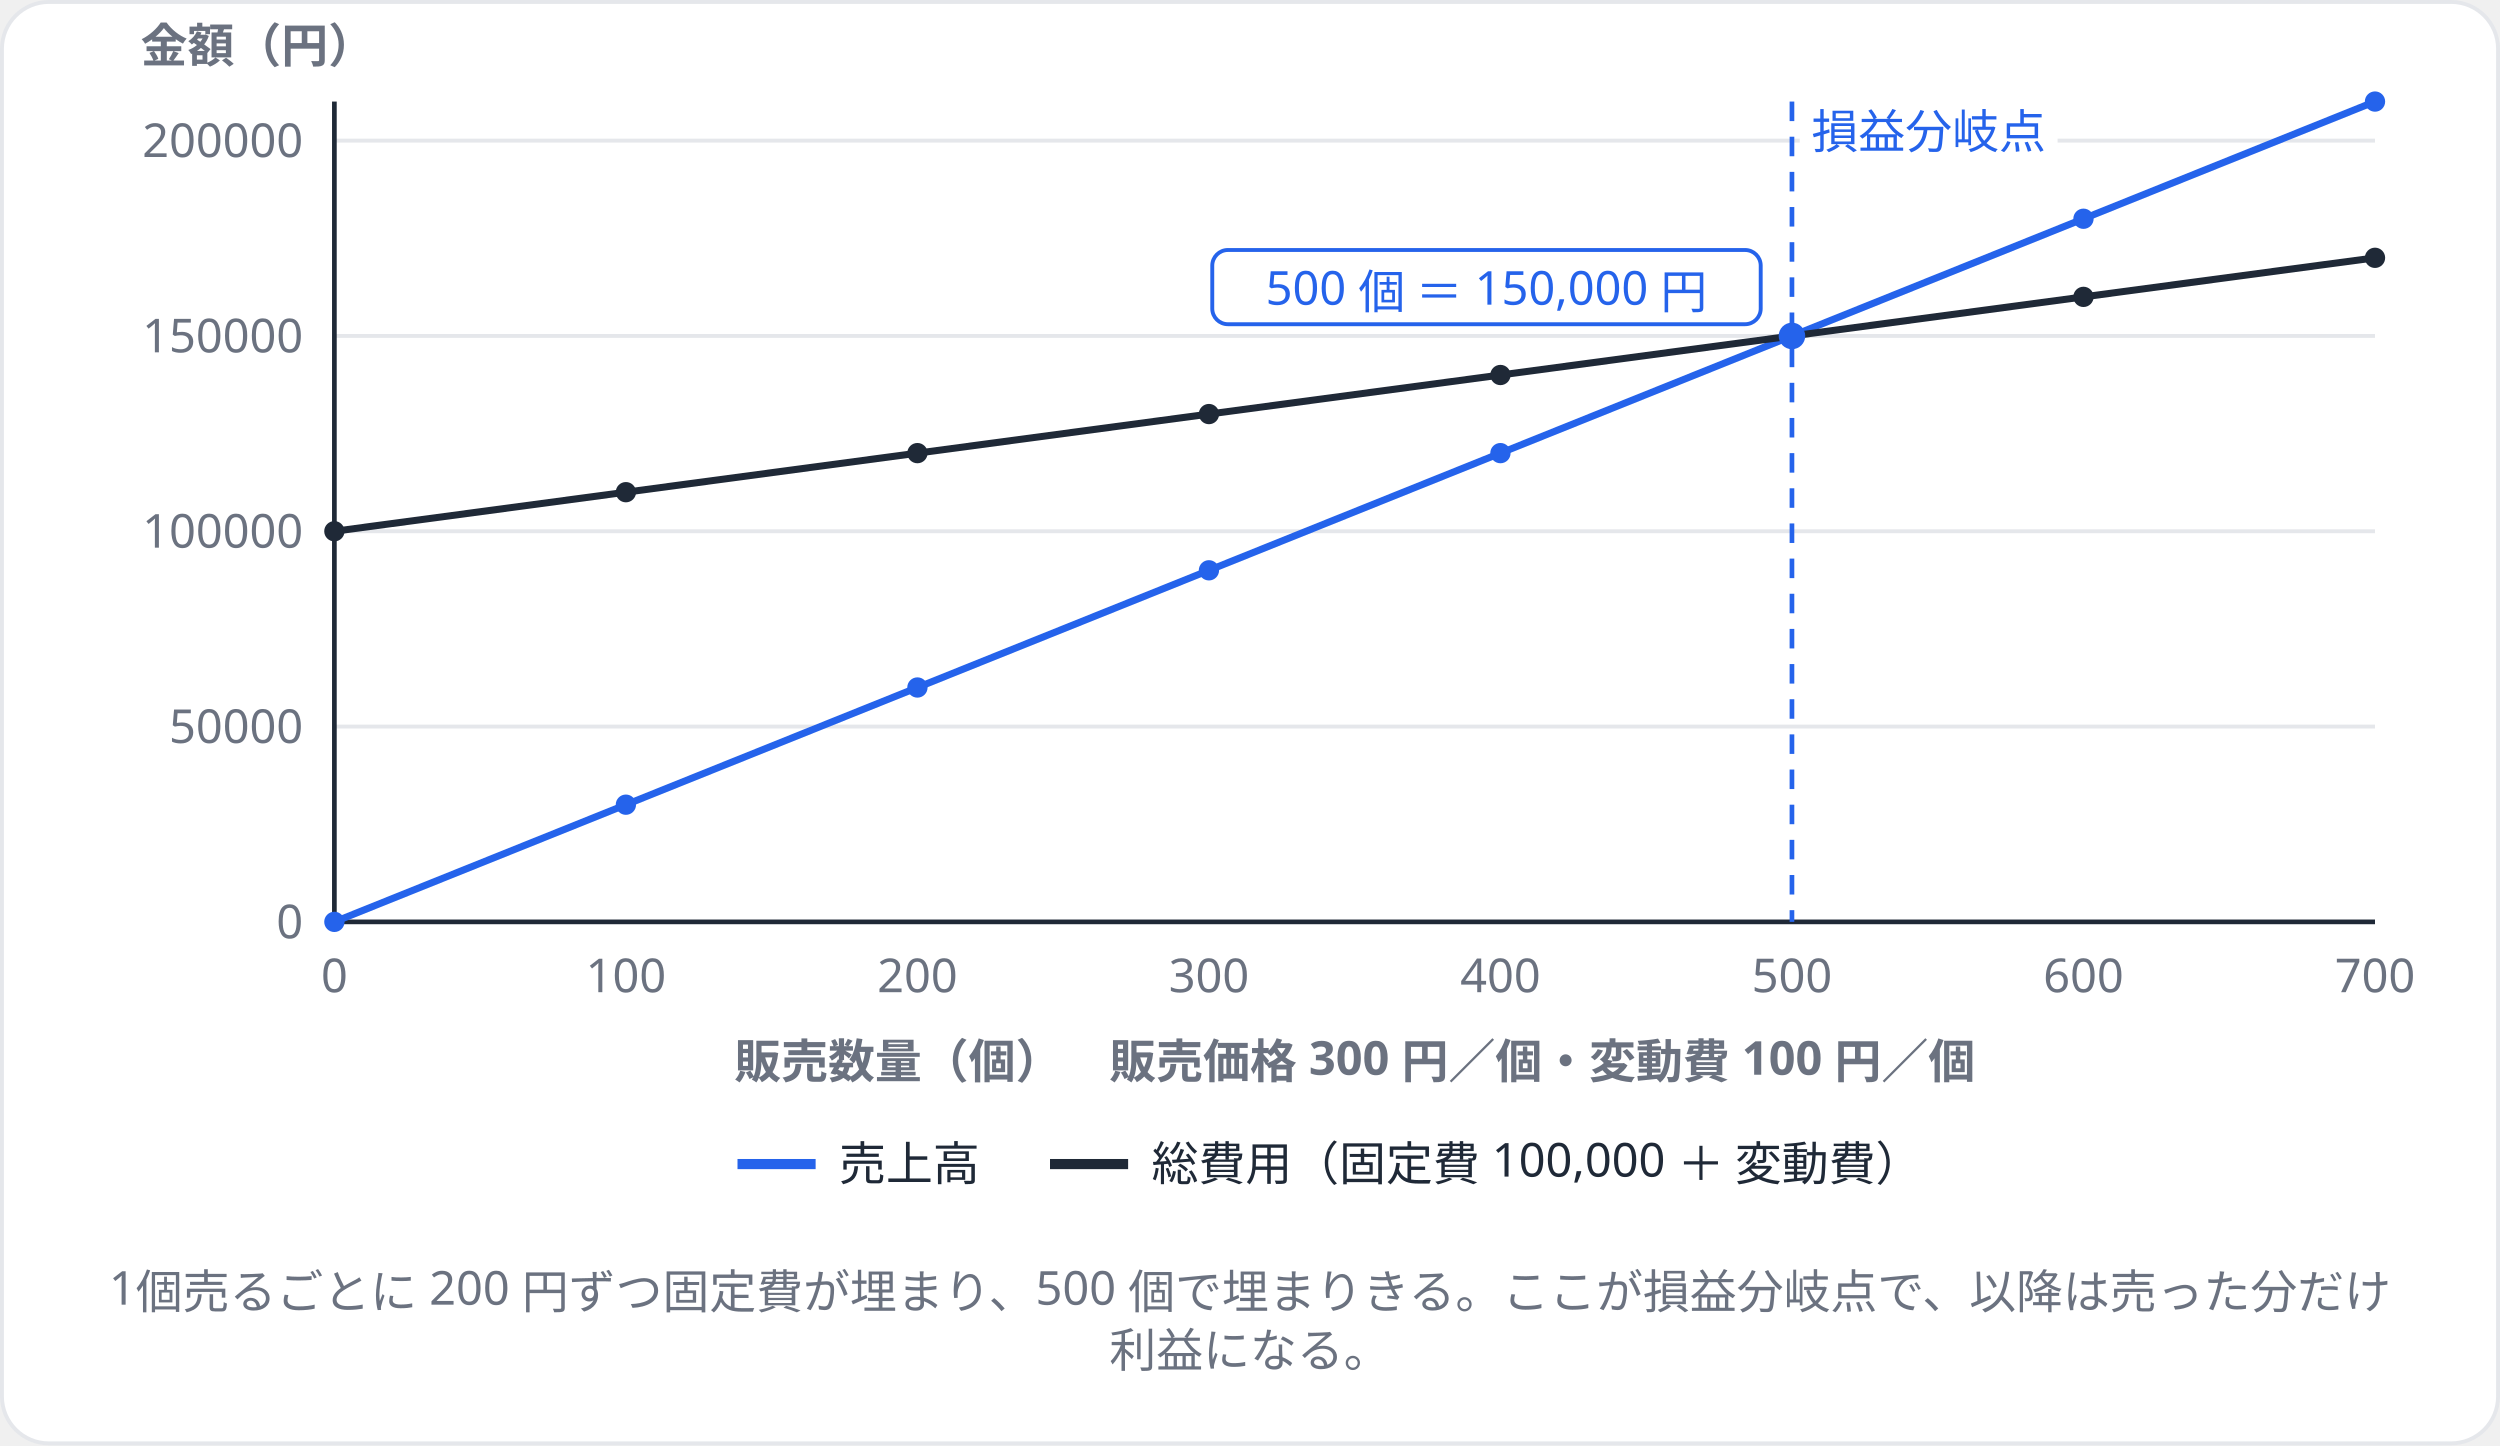
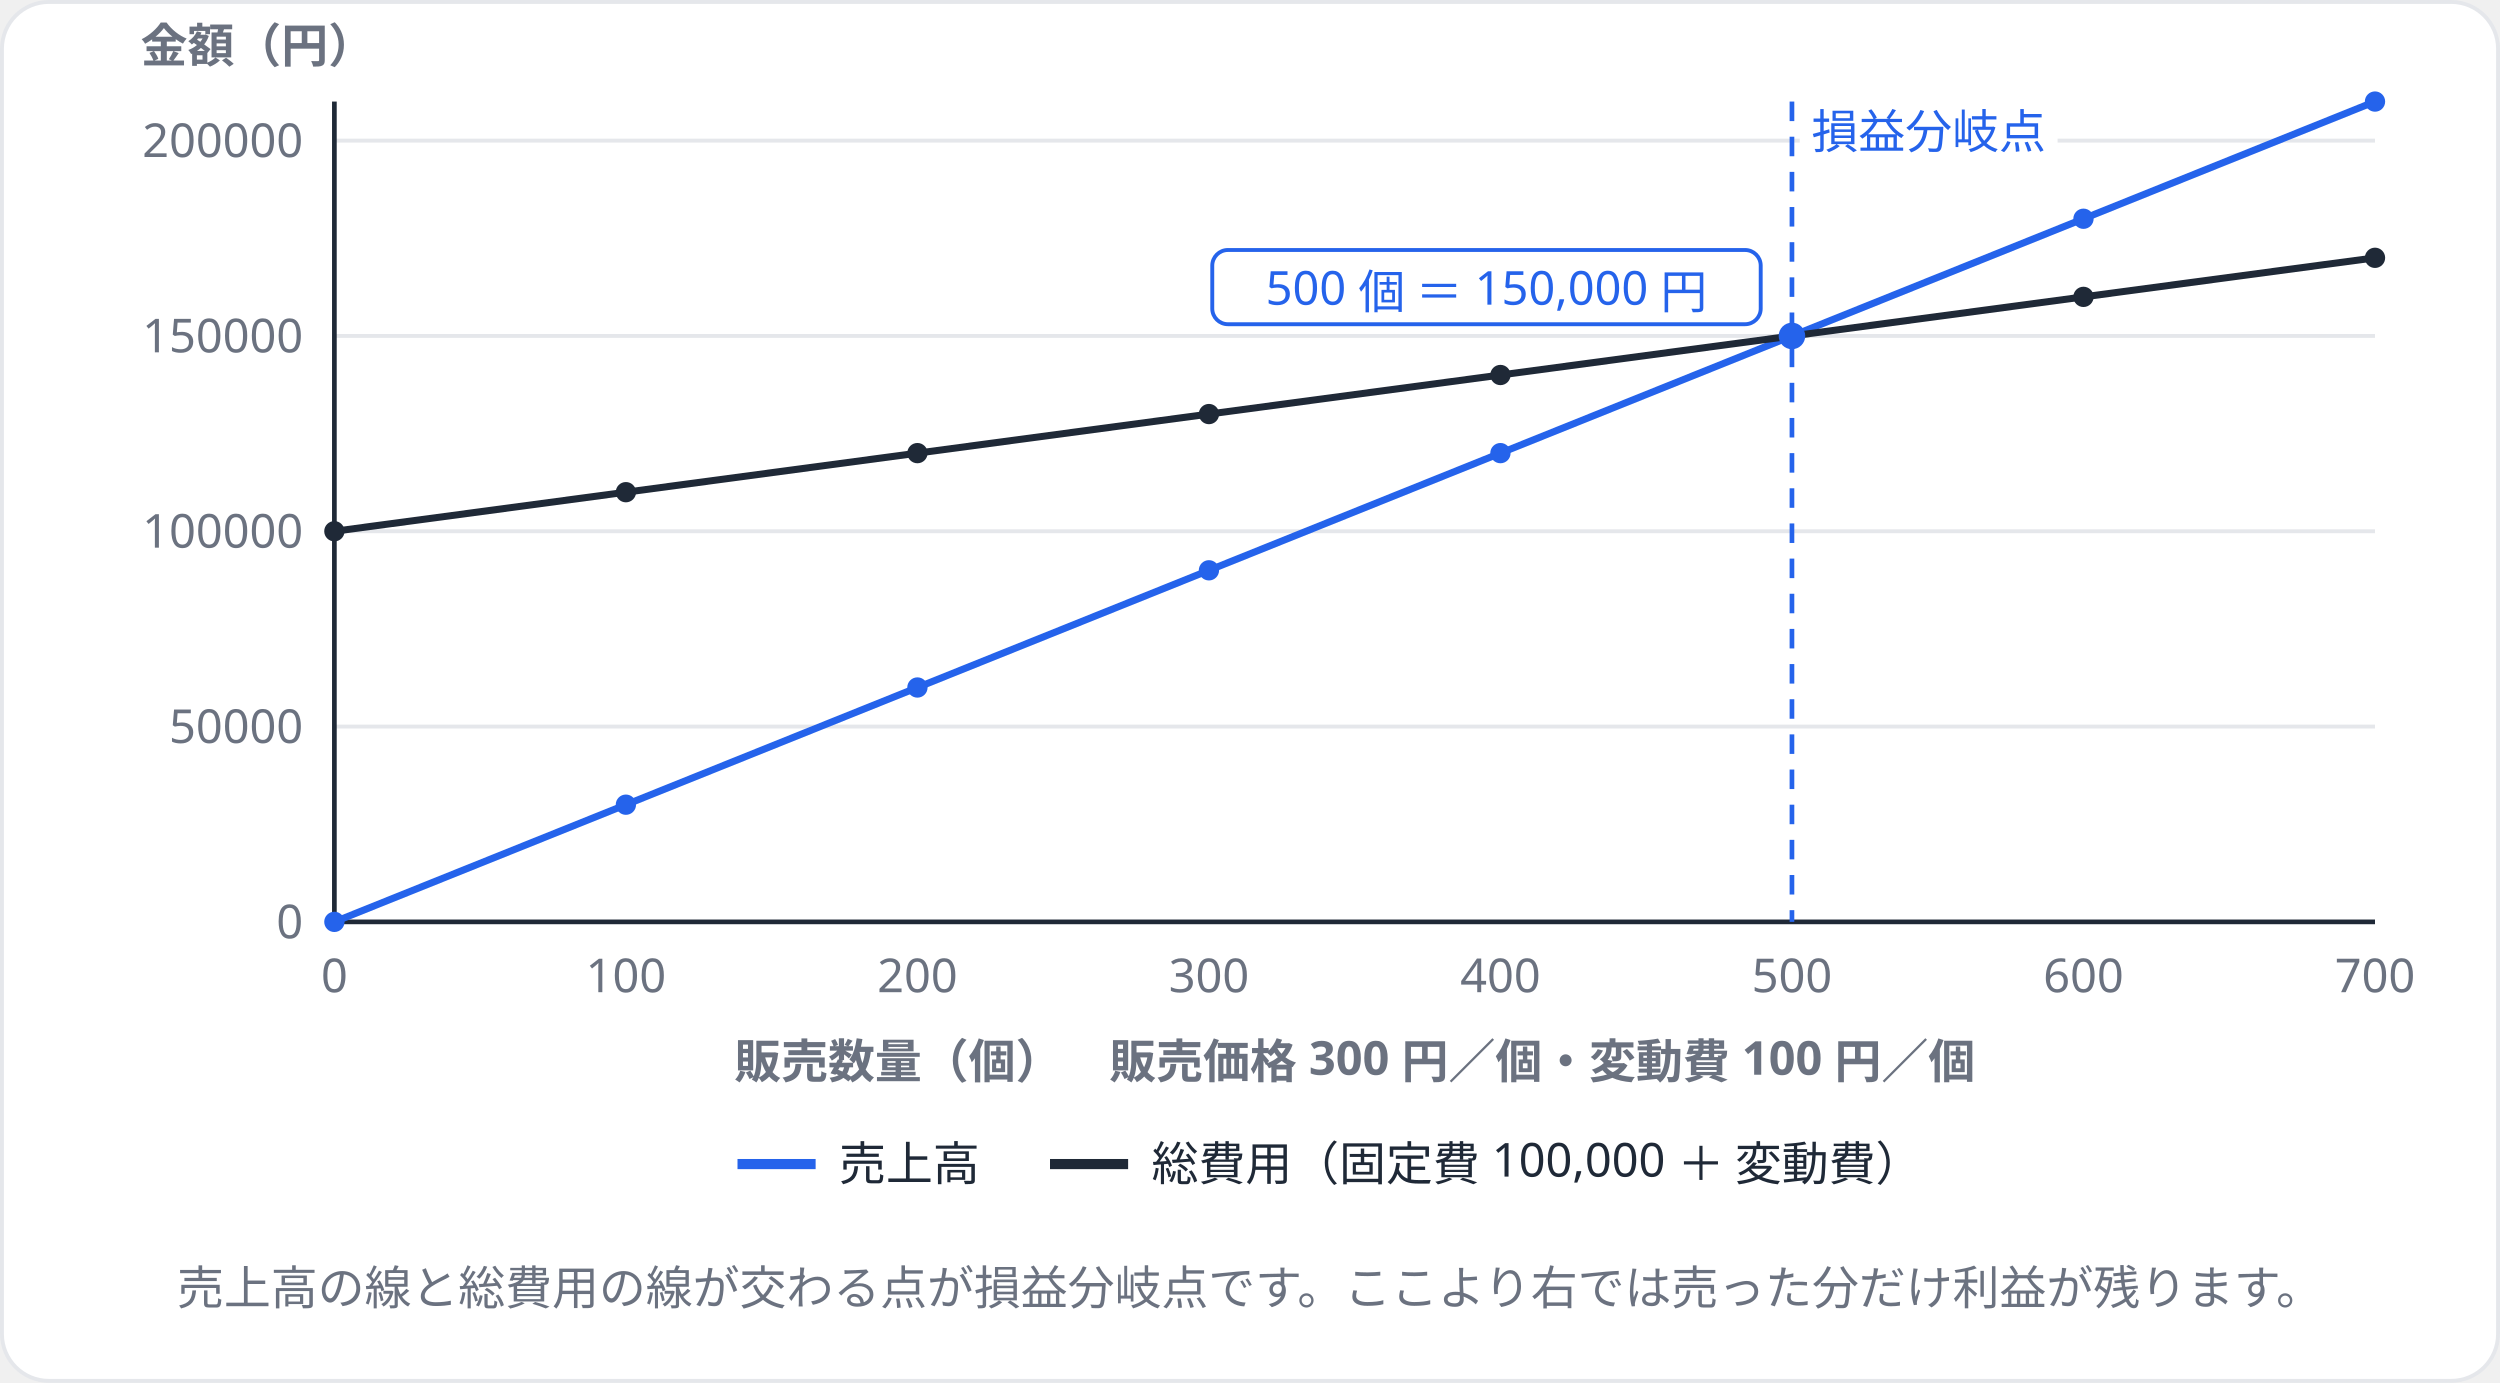
- <svg xmlns="http://www.w3.org/2000/svg" width="640" height="370" viewBox="0 0 640 370" role="img">
-   <rect x="0.5" y="0.5" width="639" height="369" rx="12" fill="#ffffff" stroke="#e5e7eb" stroke-width="1" />
+ <svg xmlns="http://www.w3.org/2000/svg" width="640" height="354" viewBox="0 0 640 354" role="img">
+   <rect x="0.5" y="0.5" width="639" height="353" rx="12" fill="#ffffff" stroke="#e5e7eb" stroke-width="1" />
  <g transform="translate(20 20)">
    <line x1="65.6" y1="216" x2="588" y2="216" stroke="#e5e7eb" stroke-width="1" />
    <text x="57.6" y="220.2" font-family="Hiragino Sans, Hiragino Kaku Gothic ProN, Noto Sans JP, Yu Gothic, Meiryo, sans-serif" font-size="12" fill="#6b7280" text-anchor="end">0</text>
    <line x1="65.6" y1="166" x2="588" y2="166" stroke="#e5e7eb" stroke-width="1" />
    <text x="57.6" y="170.2" font-family="Hiragino Sans, Hiragino Kaku Gothic ProN, Noto Sans JP, Yu Gothic, Meiryo, sans-serif" font-size="12" fill="#6b7280" text-anchor="end">50000</text>
    <line x1="65.6" y1="116" x2="588" y2="116" stroke="#e5e7eb" stroke-width="1" />
    <text x="57.6" y="120.2" font-family="Hiragino Sans, Hiragino Kaku Gothic ProN, Noto Sans JP, Yu Gothic, Meiryo, sans-serif" font-size="12" fill="#6b7280" text-anchor="end">100000</text>
    <line x1="65.6" y1="66" x2="588" y2="66" stroke="#e5e7eb" stroke-width="1" />
    <text x="57.6" y="70.2" font-family="Hiragino Sans, Hiragino Kaku Gothic ProN, Noto Sans JP, Yu Gothic, Meiryo, sans-serif" font-size="12" fill="#6b7280" text-anchor="end">150000</text>
    <line x1="65.6" y1="16" x2="588" y2="16" stroke="#e5e7eb" stroke-width="1" />
    <text x="57.6" y="20.2" font-family="Hiragino Sans, Hiragino Kaku Gothic ProN, Noto Sans JP, Yu Gothic, Meiryo, sans-serif" font-size="12" fill="#6b7280" text-anchor="end">200000</text>
    <line x1="65.6" y1="6" x2="65.6" y2="216" stroke="#1f2937" stroke-width="1.2" />
    <line x1="65.6" y1="216" x2="588" y2="216" stroke="#1f2937" stroke-width="1.2" />
    <line x1="438.74" y1="6" x2="438.74" y2="216" stroke="#2563eb" stroke-width="1.2" stroke-dasharray="5 4" />
    <rect x="440.74" y="5" width="66" height="17" rx="3" fill="#ffffff" />
    <text x="443.74" y="18" font-family="Hiragino Sans, Hiragino Kaku Gothic ProN, Noto Sans JP, Yu Gothic, Meiryo, sans-serif" font-size="12" fill="#2563eb" text-anchor="start">損益分岐点</text>
    <path d="M 65.6 216 L 140.23 186 L 214.86 156 L 289.49 126 L 364.11 96 L 438.74 66 L 513.37 36 L 588 6" fill="none" stroke="#2563eb" stroke-width="1.8" />
    <circle cx="65.6" cy="216" r="2.6" fill="#2563eb" />
    <circle cx="140.23" cy="186" r="2.6" fill="#2563eb" />
    <circle cx="214.86" cy="156" r="2.6" fill="#2563eb" />
    <circle cx="289.49" cy="126" r="2.6" fill="#2563eb" />
    <circle cx="364.11" cy="96" r="2.6" fill="#2563eb" />
    <circle cx="438.74" cy="66" r="2.6" fill="#2563eb" />
    <circle cx="513.37" cy="36" r="2.6" fill="#2563eb" />
    <circle cx="588" cy="6" r="2.6" fill="#2563eb" />
    <path d="M 65.6 116 L 140.23 106 L 214.86 96 L 289.49 86 L 364.11 76 L 438.74 66 L 513.37 56 L 588 46" fill="none" stroke="#1f2937" stroke-width="1.8" />
    <circle cx="65.6" cy="116" r="2.6" fill="#1f2937" />
    <circle cx="140.23" cy="106" r="2.6" fill="#1f2937" />
    <circle cx="214.86" cy="96" r="2.6" fill="#1f2937" />
    <circle cx="289.49" cy="86" r="2.6" fill="#1f2937" />
    <circle cx="364.11" cy="76" r="2.6" fill="#1f2937" />
    <circle cx="438.74" cy="66" r="2.6" fill="#1f2937" />
    <circle cx="513.37" cy="56" r="2.6" fill="#1f2937" />
    <circle cx="588" cy="46" r="2.6" fill="#1f2937" />
    <circle cx="438.74" cy="66" r="3.4" fill="#2563eb" />
    <rect x="290.34" y="44" width="140.4" height="19" rx="4" fill="#ffffff" stroke="#2563eb" stroke-width="1" />
    <text x="360.54" y="58" font-family="Hiragino Sans, Hiragino Kaku Gothic ProN, Noto Sans JP, Yu Gothic, Meiryo, sans-serif" font-size="12" fill="#2563eb" text-anchor="middle">500 個 ＝ 150,000 円</text>
    <text x="65.6" y="234" font-family="Hiragino Sans, Hiragino Kaku Gothic ProN, Noto Sans JP, Yu Gothic, Meiryo, sans-serif" font-size="12" fill="#6b7280" text-anchor="middle">0</text>
    <text x="140.23" y="234" font-family="Hiragino Sans, Hiragino Kaku Gothic ProN, Noto Sans JP, Yu Gothic, Meiryo, sans-serif" font-size="12" fill="#6b7280" text-anchor="middle">100</text>
    <text x="214.86" y="234" font-family="Hiragino Sans, Hiragino Kaku Gothic ProN, Noto Sans JP, Yu Gothic, Meiryo, sans-serif" font-size="12" fill="#6b7280" text-anchor="middle">200</text>
    <text x="289.49" y="234" font-family="Hiragino Sans, Hiragino Kaku Gothic ProN, Noto Sans JP, Yu Gothic, Meiryo, sans-serif" font-size="12" fill="#6b7280" text-anchor="middle">300</text>
    <text x="364.11" y="234" font-family="Hiragino Sans, Hiragino Kaku Gothic ProN, Noto Sans JP, Yu Gothic, Meiryo, sans-serif" font-size="12" fill="#6b7280" text-anchor="middle">400</text>
    <text x="438.74" y="234" font-family="Hiragino Sans, Hiragino Kaku Gothic ProN, Noto Sans JP, Yu Gothic, Meiryo, sans-serif" font-size="12" fill="#6b7280" text-anchor="middle">500</text>
    <text x="513.37" y="234" font-family="Hiragino Sans, Hiragino Kaku Gothic ProN, Noto Sans JP, Yu Gothic, Meiryo, sans-serif" font-size="12" fill="#6b7280" text-anchor="middle">600</text>
    <text x="588" y="234" font-family="Hiragino Sans, Hiragino Kaku Gothic ProN, Noto Sans JP, Yu Gothic, Meiryo, sans-serif" font-size="12" fill="#6b7280" text-anchor="middle">700</text>
    <text x="326.8" y="256" font-family="Hiragino Sans, Hiragino Kaku Gothic ProN, Noto Sans JP, Yu Gothic, Meiryo, sans-serif" font-size="12" fill="#6b7280" text-anchor="middle" font-weight="600">販売数量（個）　販売価格 300 円／個・変動費 100 円／個</text>
    <text x="16" y="-4" font-family="Hiragino Sans, Hiragino Kaku Gothic ProN, Noto Sans JP, Yu Gothic, Meiryo, sans-serif" font-size="12" fill="#6b7280" text-anchor="start" font-weight="600">金額（円）</text>
    <line x1="168.8" y1="278" x2="188.8" y2="278" stroke="#2563eb" stroke-width="2.6" />
    <text x="194.8" y="282.2" font-family="Hiragino Sans, Hiragino Kaku Gothic ProN, Noto Sans JP, Yu Gothic, Meiryo, sans-serif" font-size="12" fill="#1f2937" text-anchor="start">売上高</text>
    <line x1="248.8" y1="278" x2="268.8" y2="278" stroke="#1f2937" stroke-width="2.6" />
    <text x="274.8" y="282.2" font-family="Hiragino Sans, Hiragino Kaku Gothic ProN, Noto Sans JP, Yu Gothic, Meiryo, sans-serif" font-size="12" fill="#1f2937" text-anchor="start">総費用（固定費 100,000 ＋ 変動費）</text>
  </g>
-   <text x="320" y="334" font-family="Hiragino Sans, Hiragino Kaku Gothic ProN, Noto Sans JP, Yu Gothic, Meiryo, sans-serif" font-size="12" fill="#6b7280" text-anchor="middle">1個売るごとに 200 円ずつ固定費が埋まり、500 個で埋まりきる。ここが損益分岐点で、以降は売った分だけ</text>
-   <text x="320" y="350" font-family="Hiragino Sans, Hiragino Kaku Gothic ProN, Noto Sans JP, Yu Gothic, Meiryo, sans-serif" font-size="12" fill="#6b7280" text-anchor="middle">利益になる。</text>
+   <text x="320" y="334" font-family="Hiragino Sans, Hiragino Kaku Gothic ProN, Noto Sans JP, Yu Gothic, Meiryo, sans-serif" font-size="12" fill="#6b7280" text-anchor="middle">売上高の線と総費用の線が交わる点が損益分岐点です。ここより右では売った分だけ利益が残ります。</text>
</svg>
